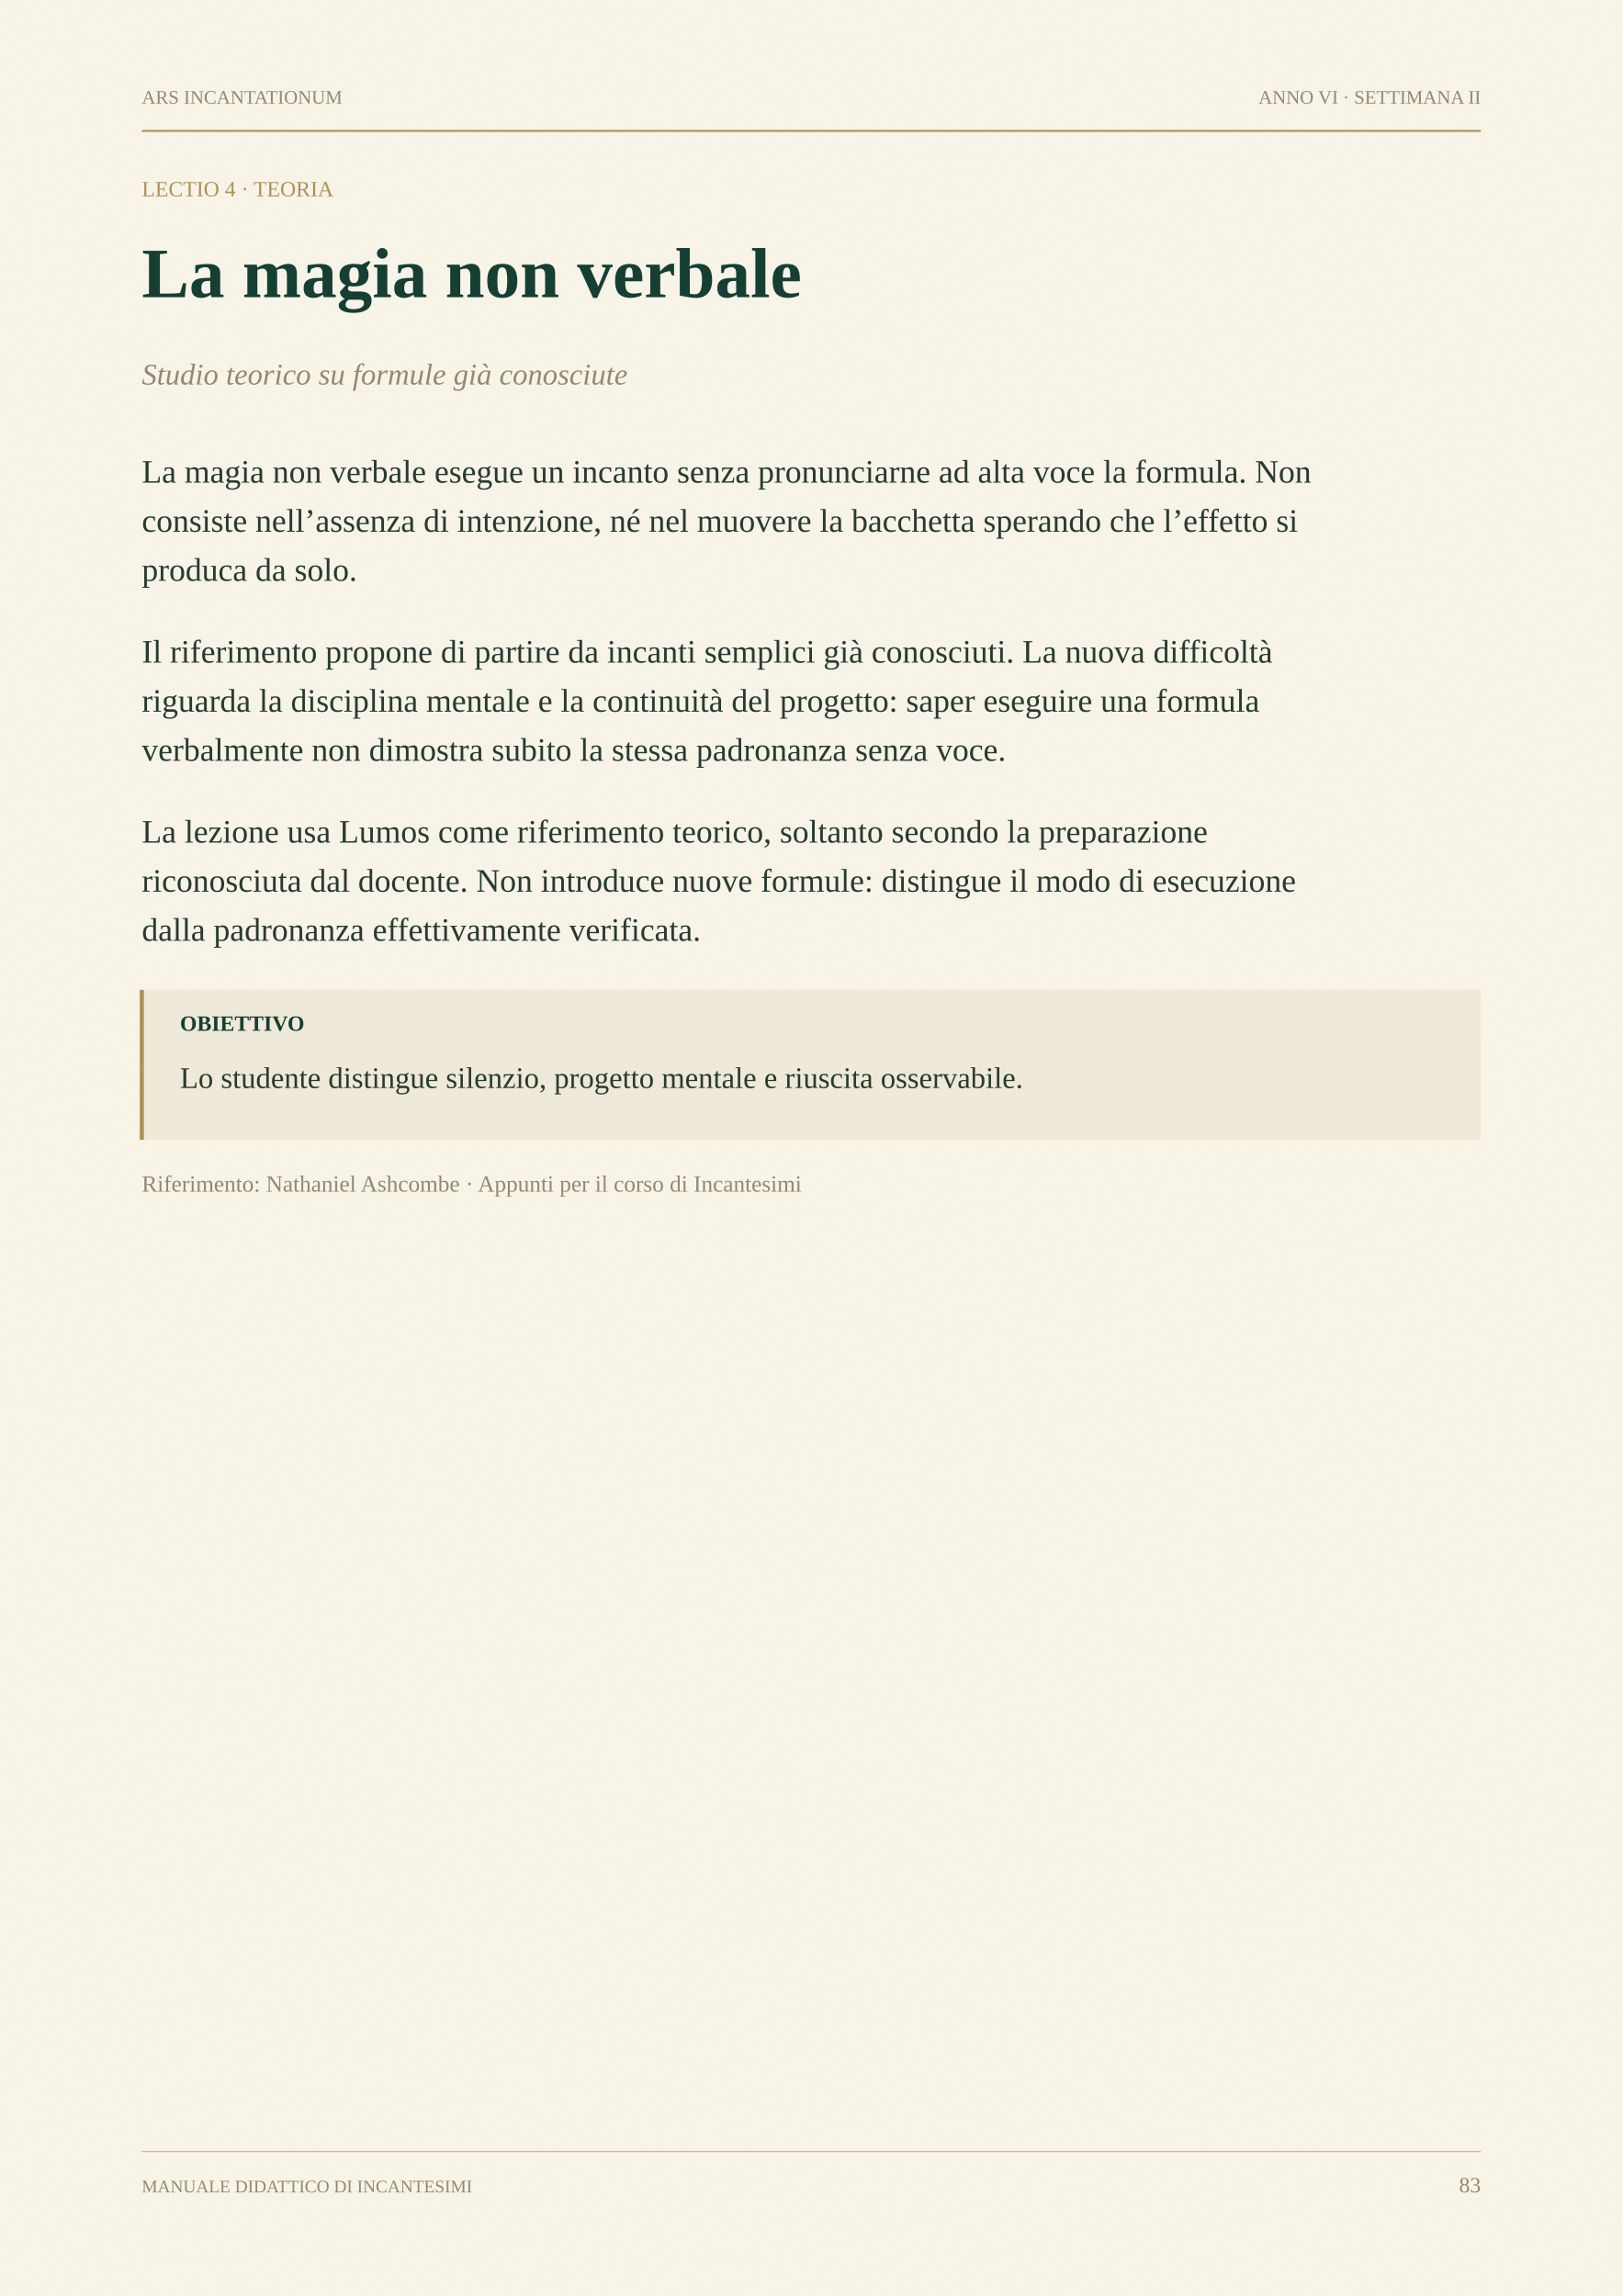
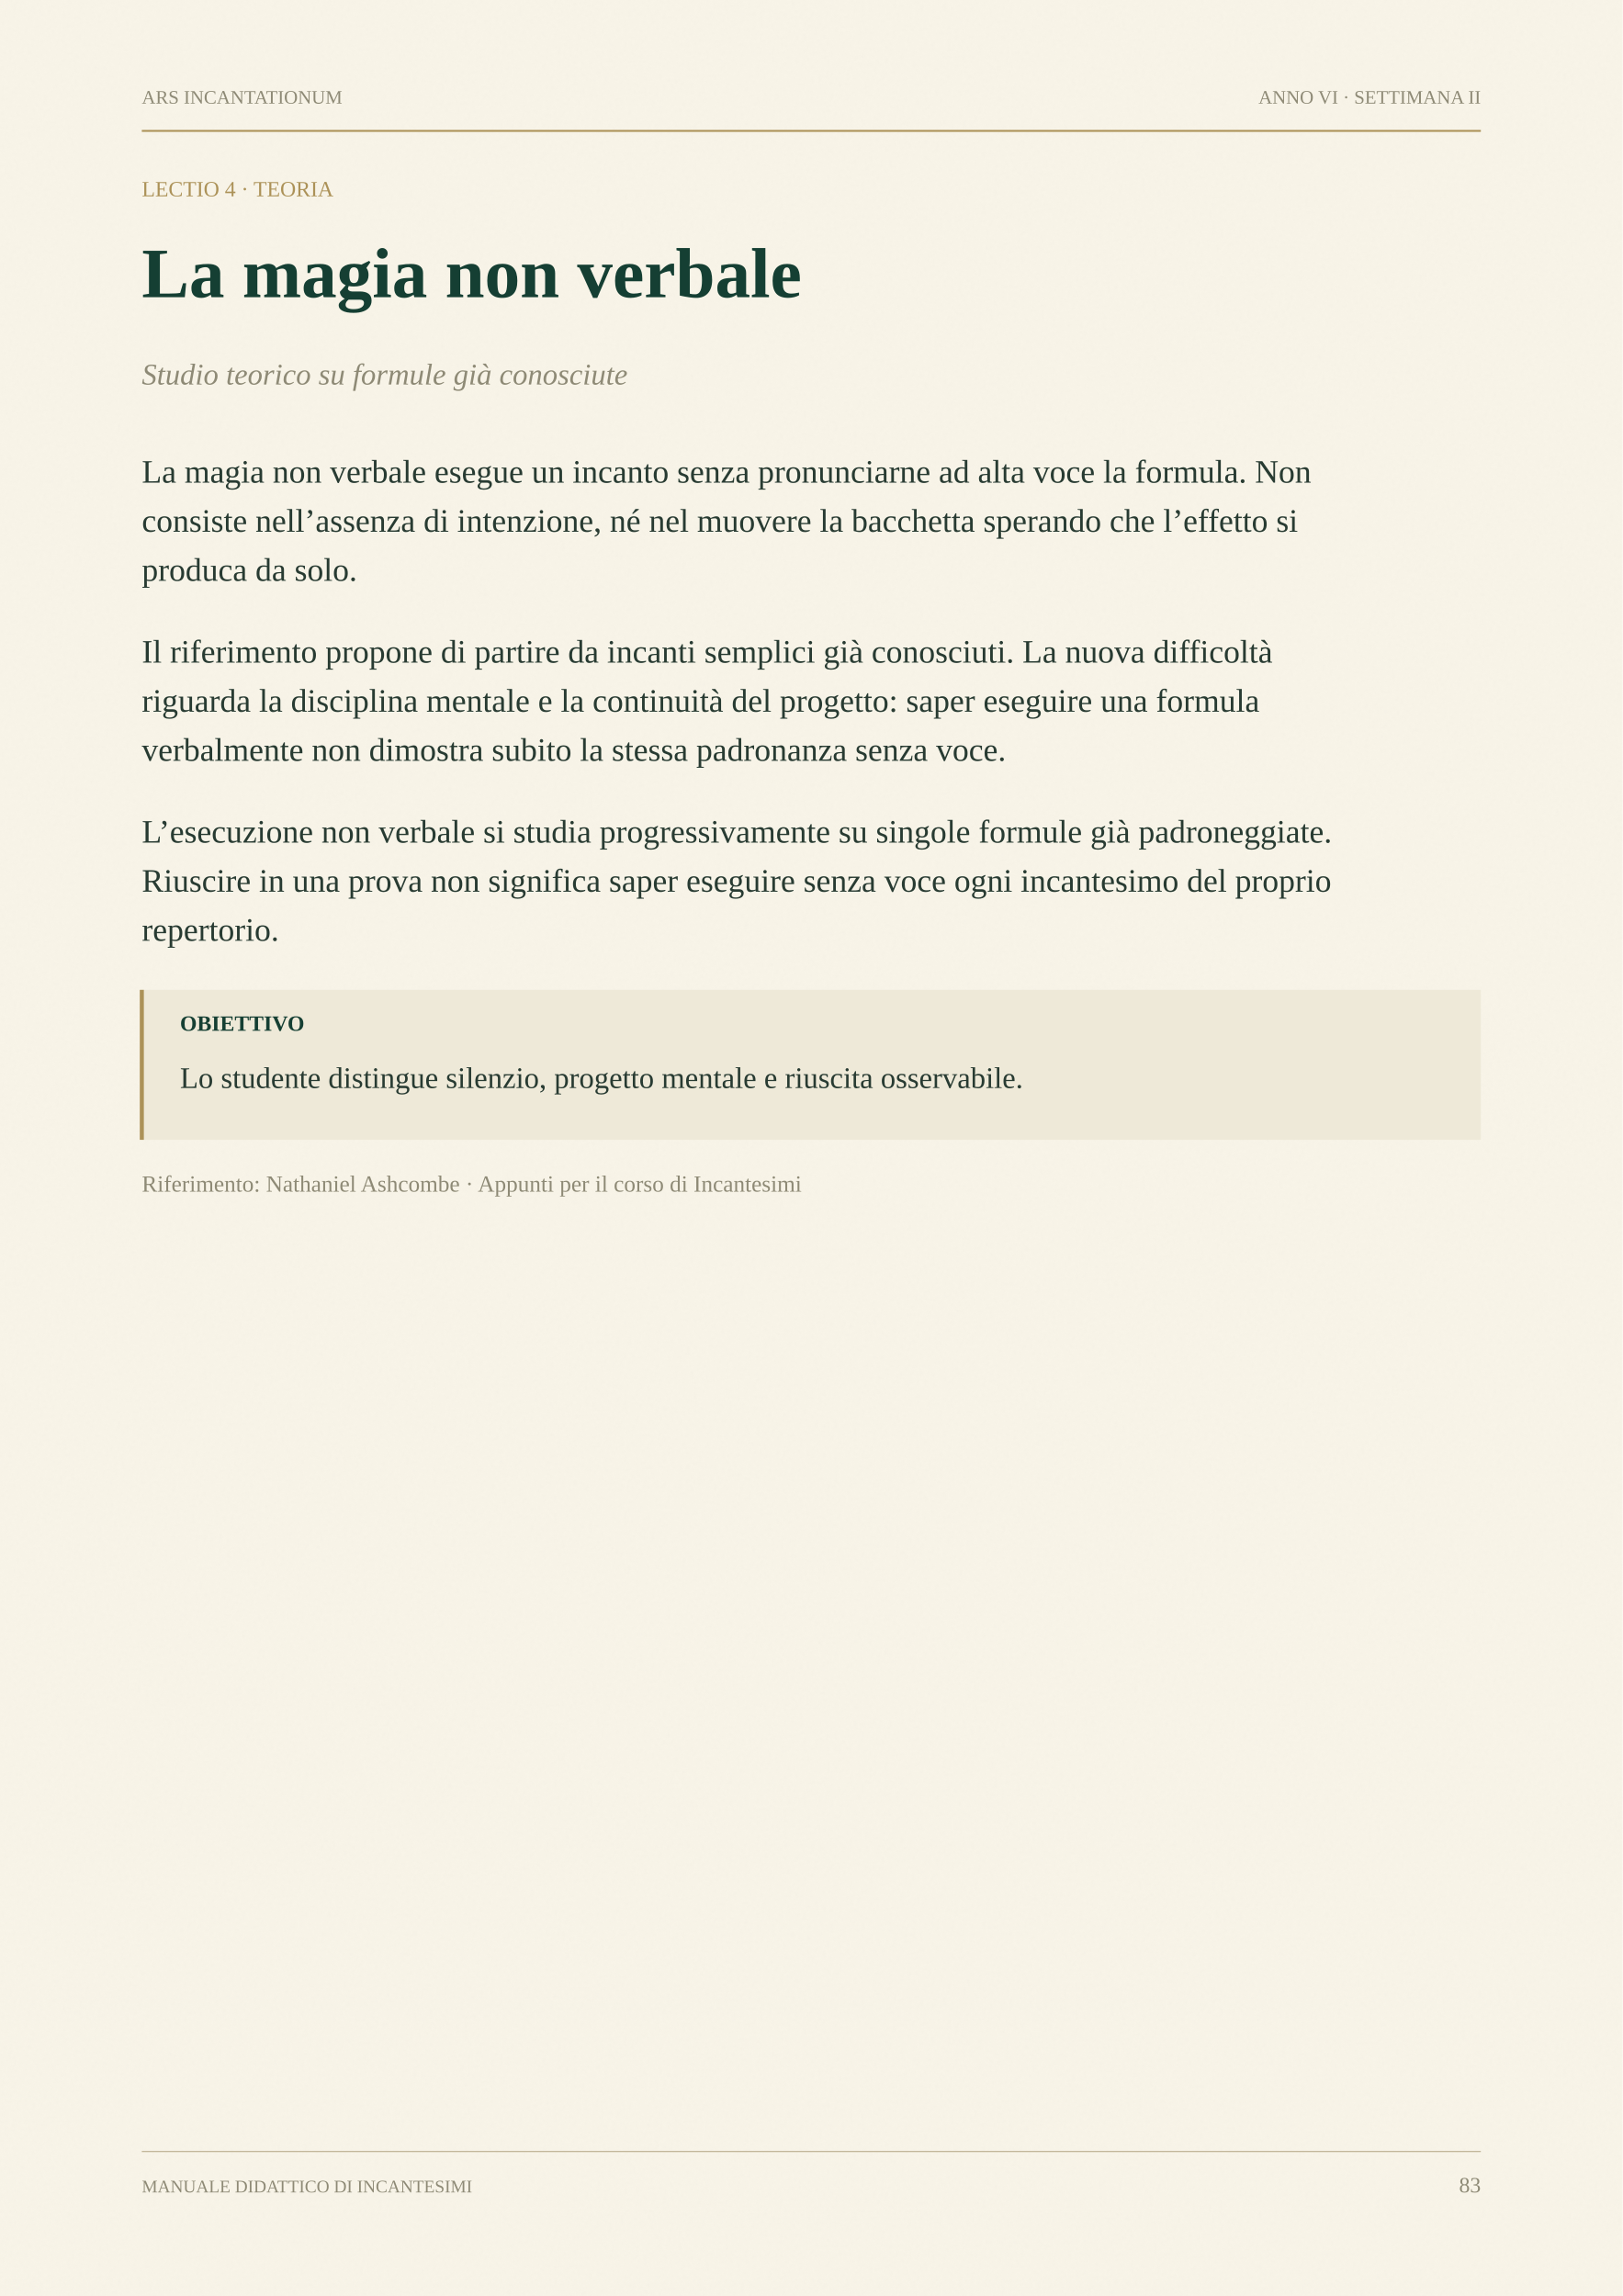
<svg xmlns="http://www.w3.org/2000/svg" width="595" height="842" viewBox="0 0 595 842">
  <defs>
    <filter id="grain">
      <feTurbulence type="fractalNoise" baseFrequency=".7" numOctaves="3" stitchTiles="stitch" />
      <feColorMatrix type="saturate" values="0" />
    </filter>
    <pattern id="paper" width="595" height="842" patternUnits="userSpaceOnUse">
      <rect width="595" height="842" filter="url(#grain)" opacity=".17" />
    </pattern>
    <linearGradient id="leather">
      <stop stop-color="#06271b" />
      <stop offset=".12" stop-color="#17583a" />
      <stop offset=".6" stop-color="#0c402a" />
      <stop offset="1" stop-color="#042015" />
    </linearGradient>
  </defs>
  <rect width="595" height="842" fill="#f8f4e8" />
  <rect width="595" height="842" fill="url(#paper)" opacity=".17" />
  <text x="52" y="38" font-family="Georgia, Times New Roman, serif" font-size="7" fill="#8e8a76">ARS INCANTATIONUM</text>
  <text x="543" y="38" font-family="Georgia, Times New Roman, serif" font-size="7" fill="#8e8a76" text-anchor="end">ANNO VI · SETTIMANA II</text>
  <text x="52" y="72" font-family="Georgia, Times New Roman, serif" font-size="8" fill="#ac9258">LECTIO 4 · TEORIA</text>
  <path d="M52 48H543" stroke="#ac9258" stroke-width=".7" />
  <text x="52" y="109" font-family="Georgia, Times New Roman, serif" font-size="26" fill="#153f33" font-weight="bold">La magia non verbale</text>
  <text x="52" y="141" font-family="Georgia, Times New Roman, serif" font-size="11" fill="#8e8a76" font-style="italic">Studio teorico su formule già conosciute</text>
  <text x="52" y="177" font-family="Georgia, Times New Roman, serif" font-size="12" fill="#283b32">La magia non verbale esegue un incanto senza pronunciarne ad alta voce la formula. Non</text>
  <text x="52" y="195" font-family="Georgia, Times New Roman, serif" font-size="12" fill="#283b32">consiste nell’assenza di intenzione, né nel muovere la bacchetta sperando che l’effetto si</text>
  <text x="52" y="213" font-family="Georgia, Times New Roman, serif" font-size="12" fill="#283b32">produca da solo.</text>
  <text x="52" y="243" font-family="Georgia, Times New Roman, serif" font-size="12" fill="#283b32">Il riferimento propone di partire da incanti semplici già conosciuti. La nuova difficoltà</text>
  <text x="52" y="261" font-family="Georgia, Times New Roman, serif" font-size="12" fill="#283b32">riguarda la disciplina mentale e la continuità del progetto: saper eseguire una formula</text>
  <text x="52" y="279" font-family="Georgia, Times New Roman, serif" font-size="12" fill="#283b32">verbalmente non dimostra subito la stessa padronanza senza voce.</text>
-   <text x="52" y="309" font-family="Georgia, Times New Roman, serif" font-size="12" fill="#283b32">La lezione usa Lumos come riferimento teorico, soltanto secondo la preparazione</text>
-   <text x="52" y="327" font-family="Georgia, Times New Roman, serif" font-size="12" fill="#283b32">riconosciuta dal docente. Non introduce nuove formule: distingue il modo di esecuzione</text>
-   <text x="52" y="345" font-family="Georgia, Times New Roman, serif" font-size="12" fill="#283b32">dalla padronanza effettivamente verificata.</text>
+   <text x="52" y="309" font-family="Georgia, Times New Roman, serif" font-size="12" fill="#283b32">L’esecuzione non verbale si studia progressivamente su singole formule già padroneggiate.</text>
+   <text x="52" y="327" font-family="Georgia, Times New Roman, serif" font-size="12" fill="#283b32">Riuscire in una prova non significa saper eseguire senza voce ogni incantesimo del proprio</text>
+   <text x="52" y="345" font-family="Georgia, Times New Roman, serif" font-size="12" fill="#283b32">repertorio.</text>
  <rect x="52" y="363" width="491" height="55" fill="#eee9d8" />
  <path d="M52 363v55" stroke="#ac9258" stroke-width="1.5" />
  <text x="66" y="378" font-family="Georgia, Times New Roman, serif" font-size="8" fill="#153f33" font-weight="bold">OBIETTIVO</text>
  <text x="66" y="399" font-family="Georgia, Times New Roman, serif" font-size="11" fill="#283b32">Lo studente distingue silenzio, progetto mentale e riuscita osservabile.</text>
  <text x="52" y="437" font-family="Georgia, Times New Roman, serif" font-size="8.5" fill="#8e8a76">Riferimento: Nathaniel Ashcombe · Appunti per il corso di Incantesimi</text>
  <path d="M52 789H543" stroke="#c3b89b" stroke-width=".45" />
  <text x="52" y="804" font-family="Georgia, Times New Roman, serif" font-size="6.5" fill="#8e8a76">MANUALE DIDATTICO DI INCANTESIMI</text>
  <text x="543" y="804" font-family="Georgia, Times New Roman, serif" font-size="8" fill="#8e8a76" text-anchor="end">83</text>
</svg>
